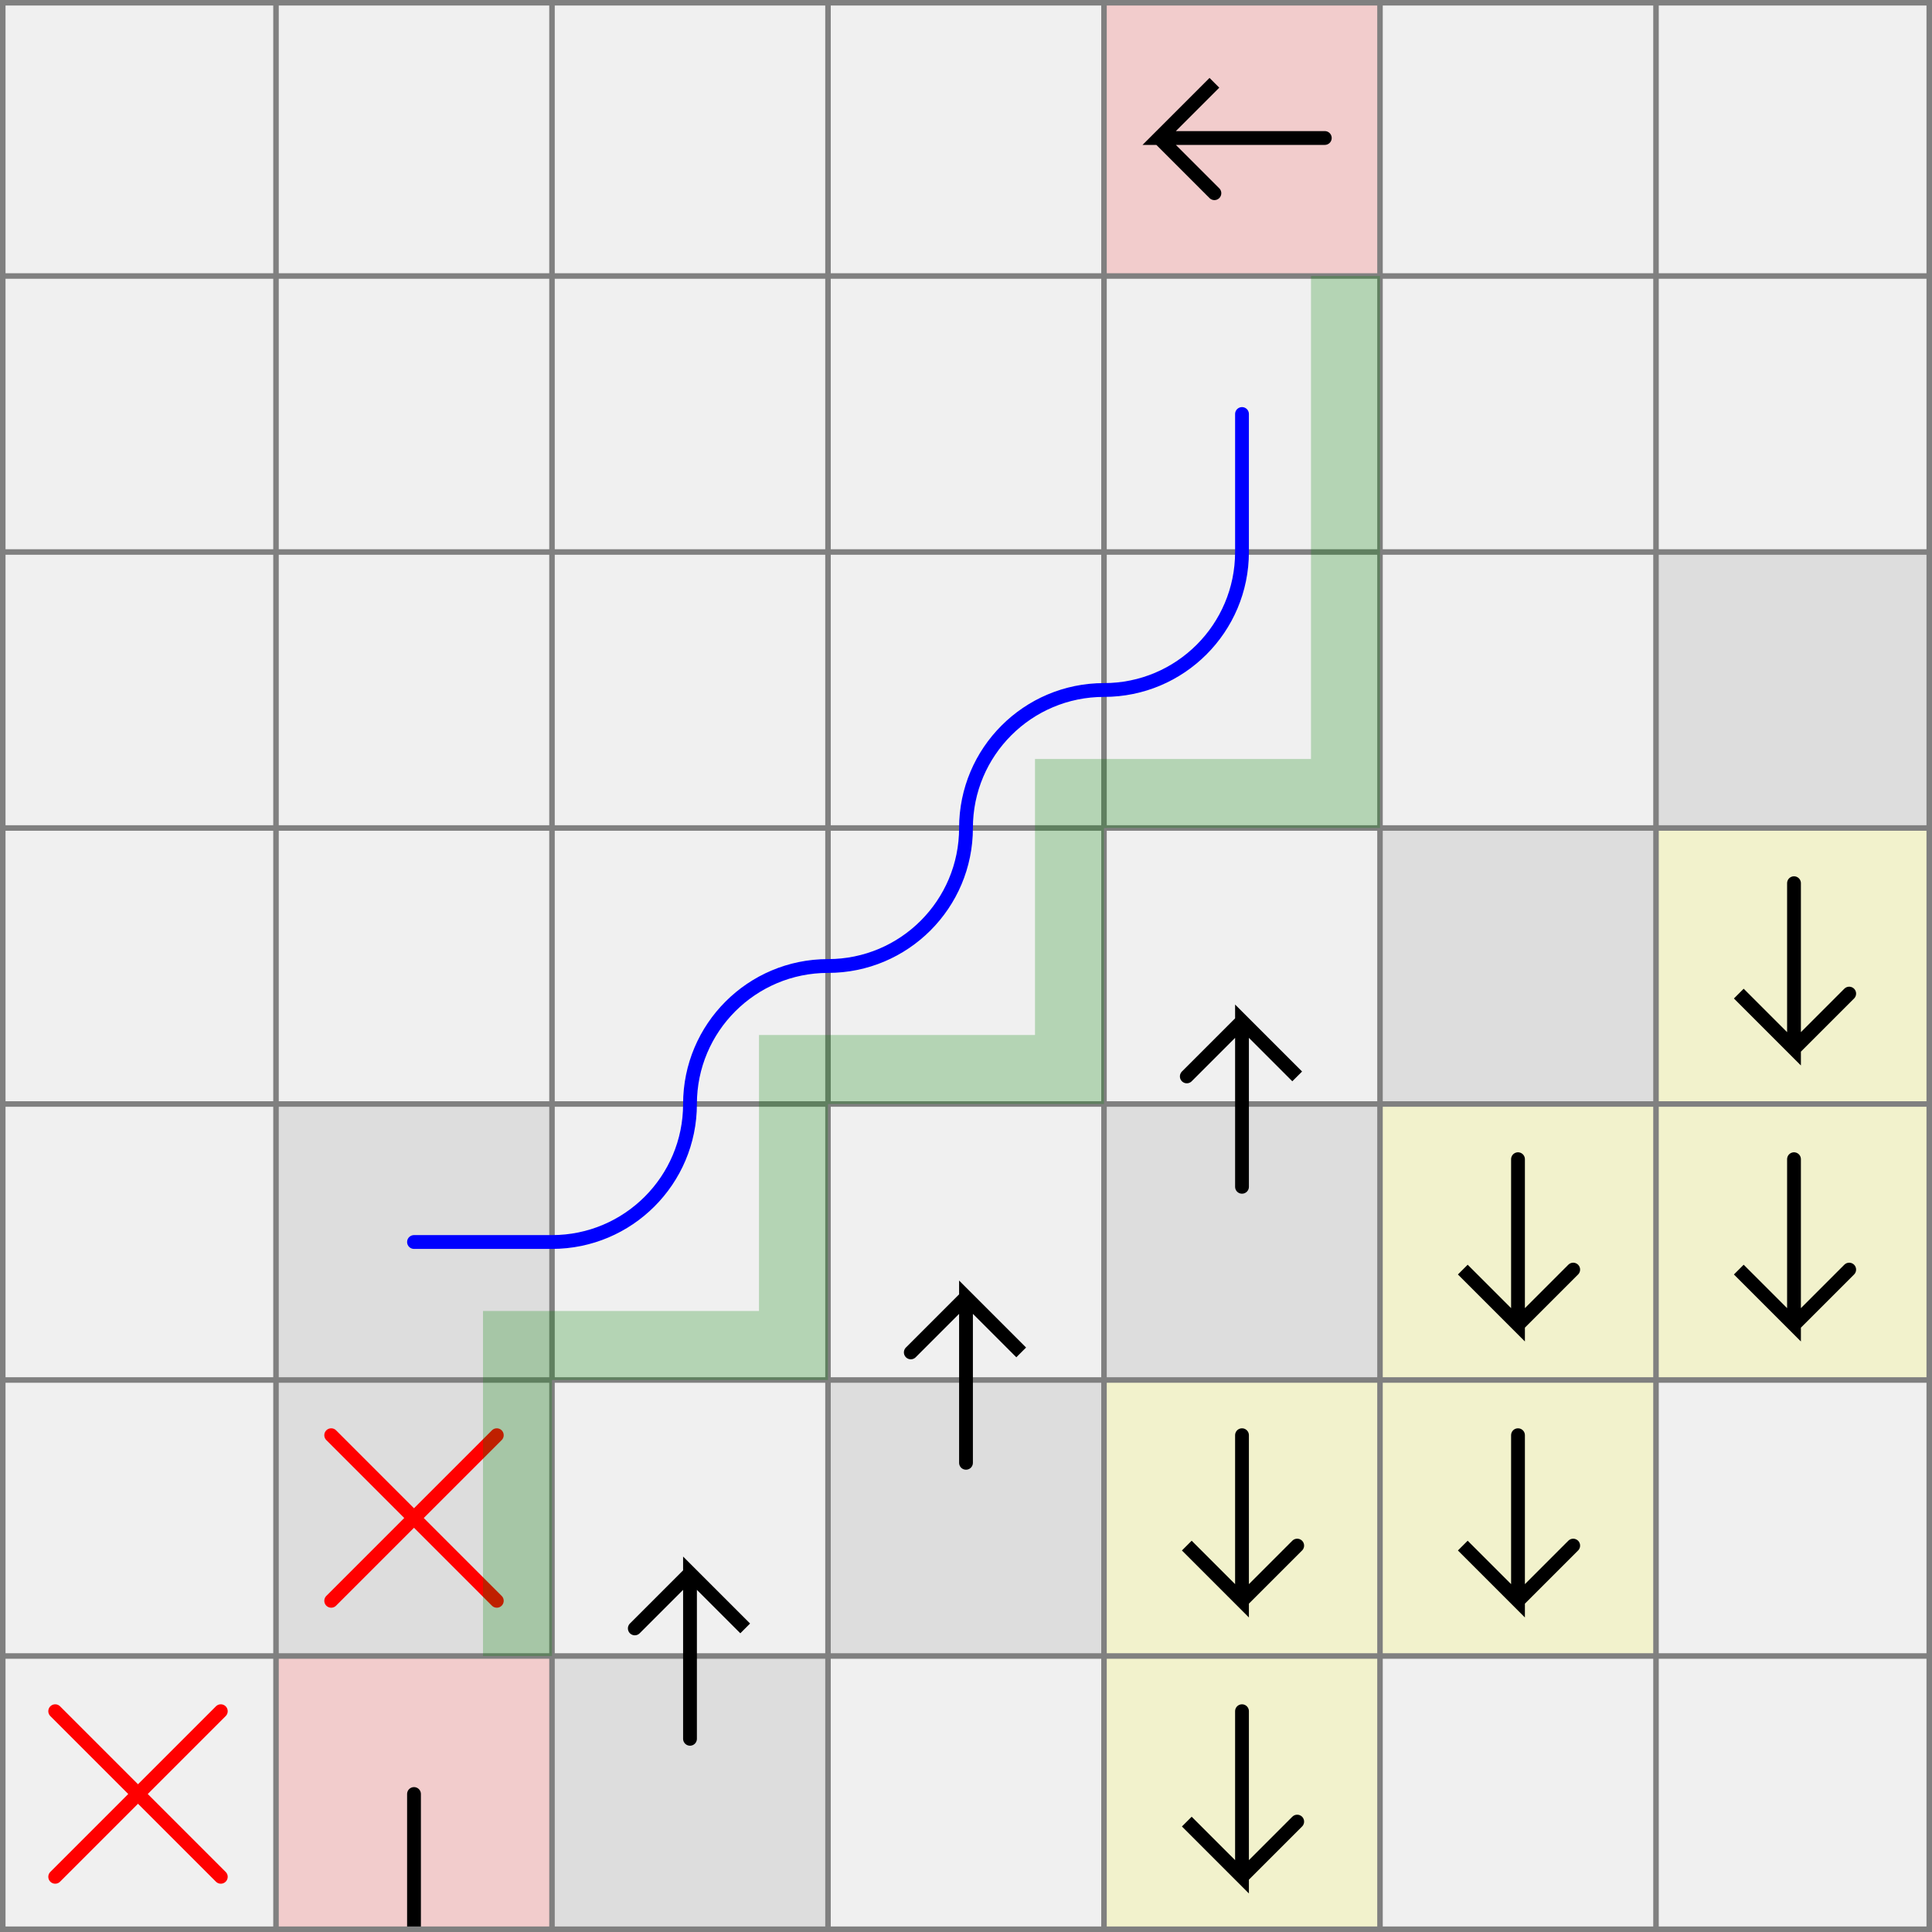
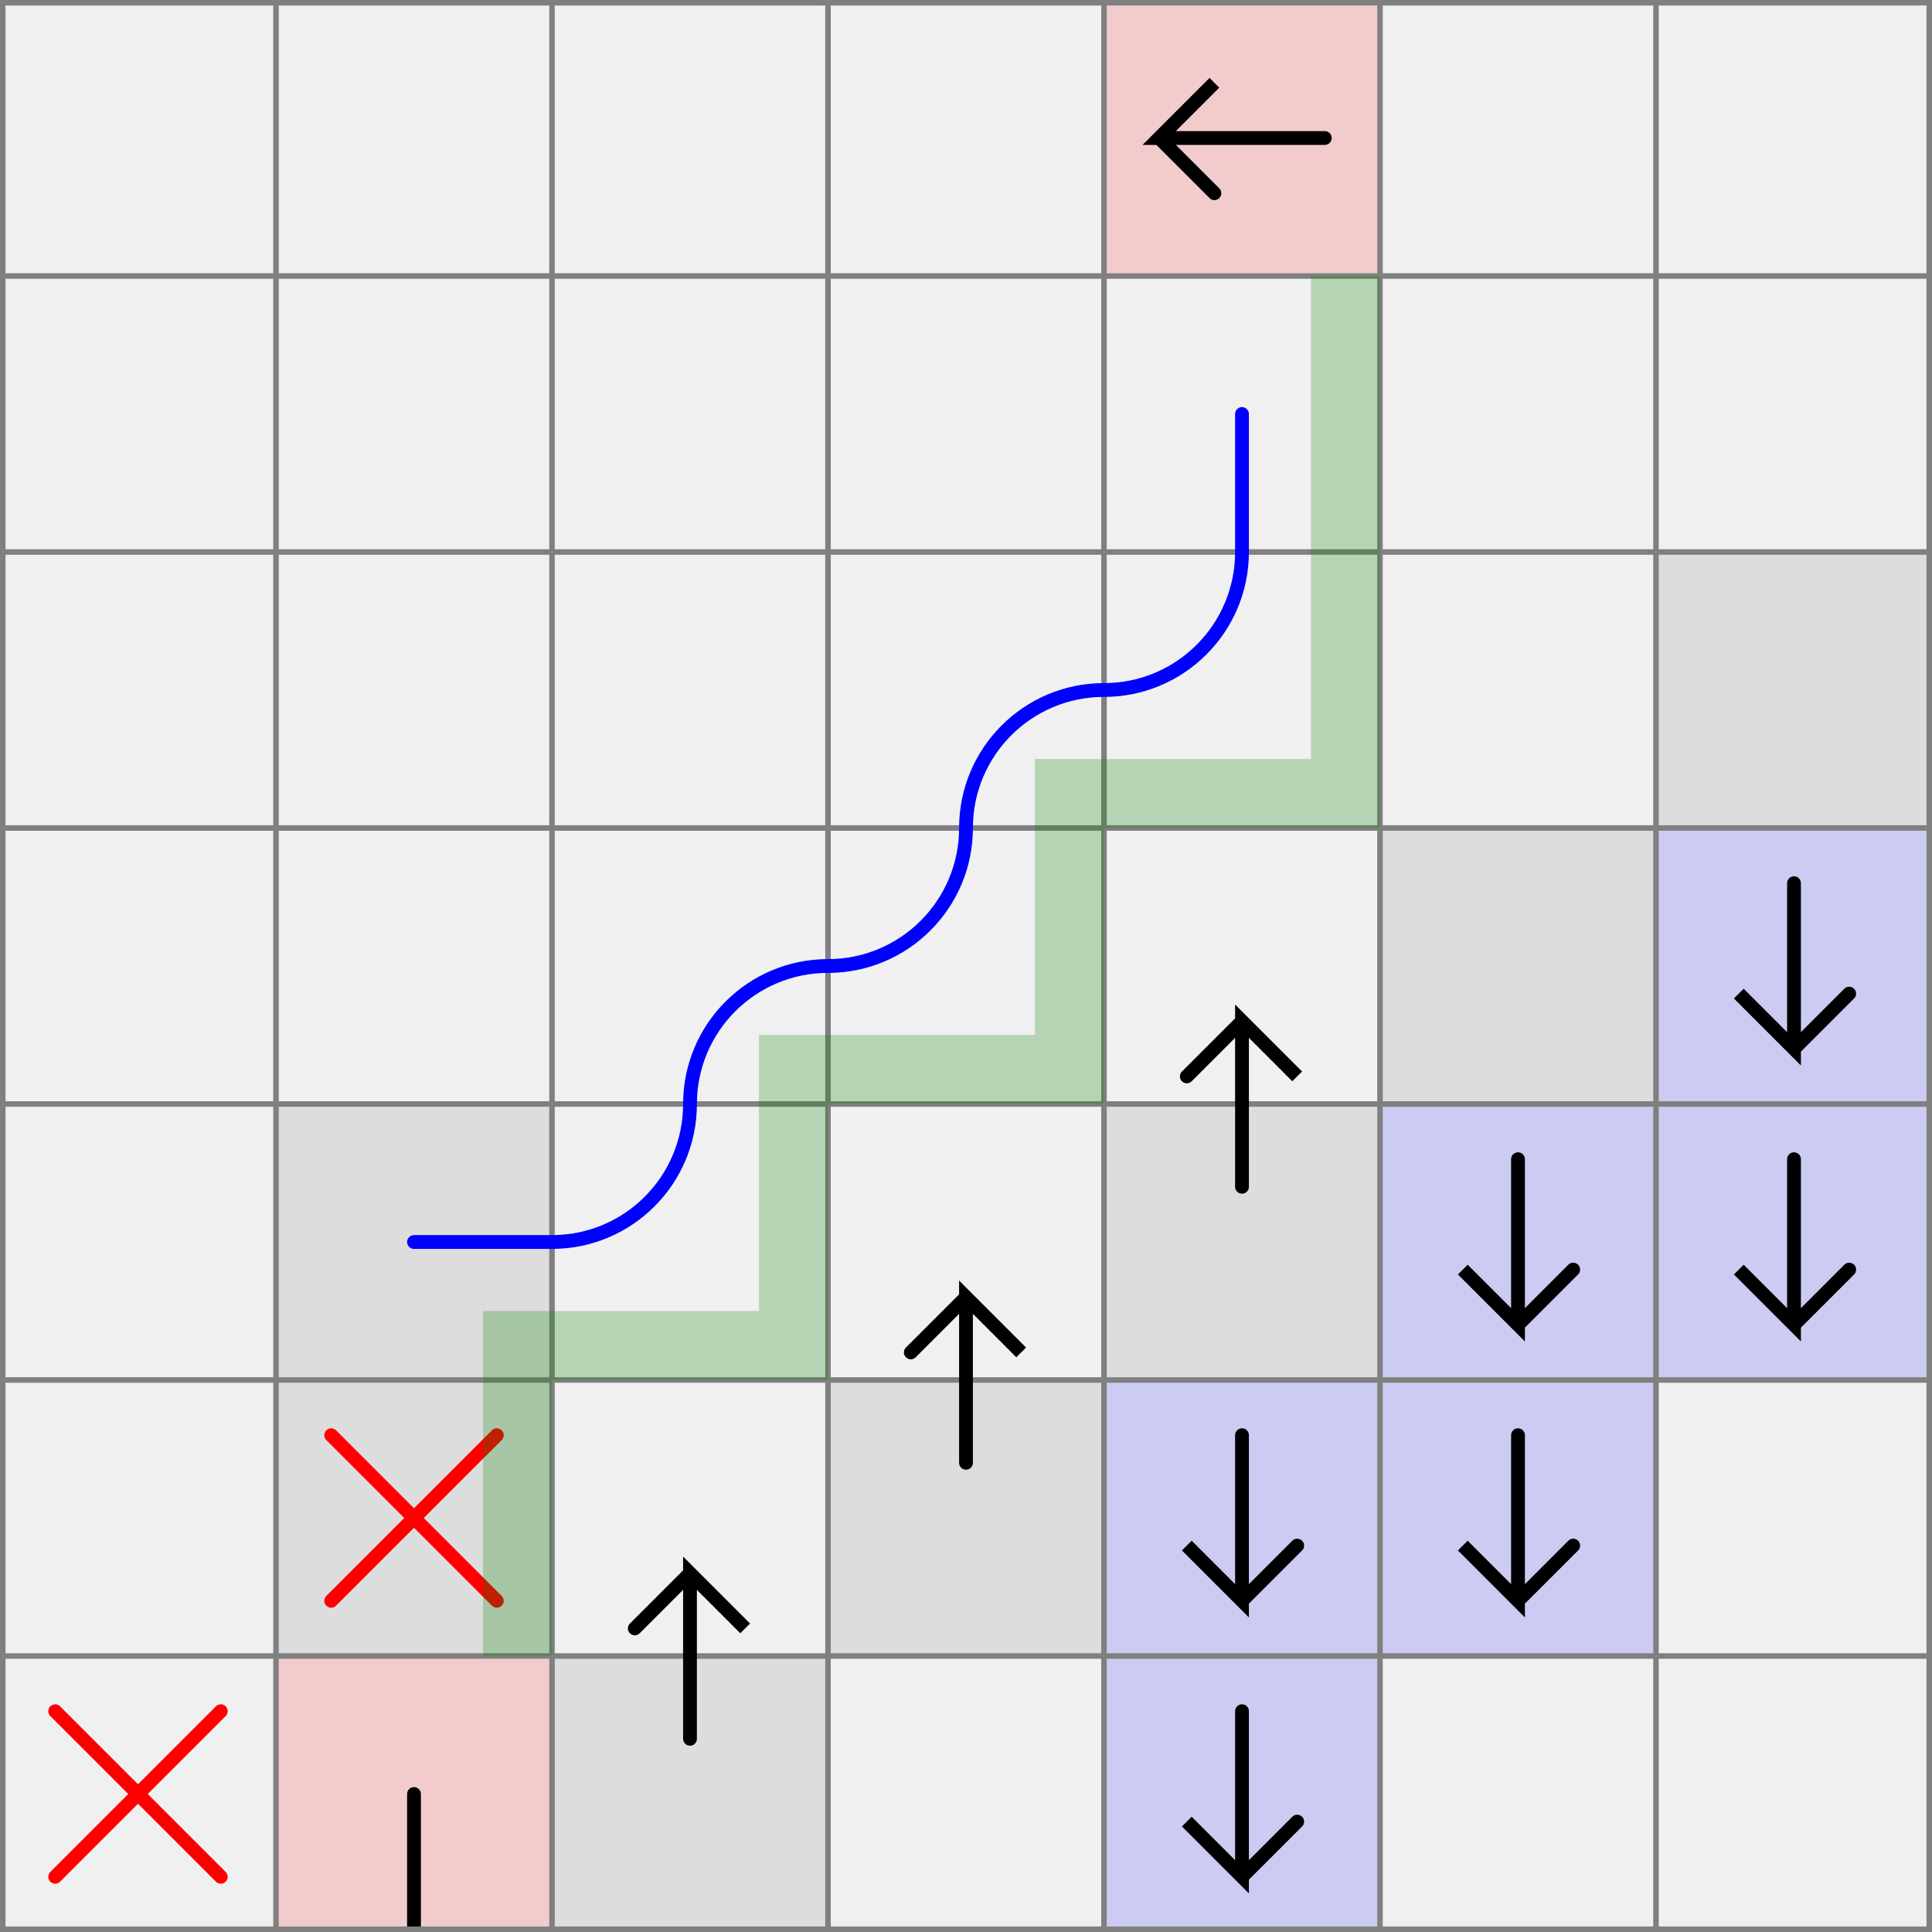
<svg xmlns="http://www.w3.org/2000/svg" viewBox="0 0 7 7">
  <style>
		svg { background-color: white; }
	</style>
  <path d="M 1 6 h 1 v 1 h -1 z" fill="#ff0000" fill-opacity="0.15" />
  <path d="M 1.5 7 v -0.5" fill="white" fill-opacity="0" stroke="black" stroke-width="0.05" stroke-linecap="round" />
  <path d="M 1 7 h 1 v 1 h -1 z" fill="#ff0000" fill-opacity="0.15" />
  <path d="M 1.5 7 v 0.5" fill="white" fill-opacity="0" stroke="black" stroke-width="0.05" stroke-linecap="round" />
  <path d="M 4 0 h 1 v 1 h -1 z" fill="#ff0000" fill-opacity="0.15" />
  <path d="M 4.8 0.5 h -0.6 l 0.2 -0.2 l -0.2 0.2 l 0.2 0.2" fill="white" fill-opacity="0" stroke="black" stroke-width="0.05" stroke-linecap="round" />
-   <path d="M 6 3 h 1 v 1 h -1 z" fill="#ffff00" fill-opacity="0.15" />
+   <path d="M 6 3 h 1 v 1 h -1 z" fill="#0000ff" fill-opacity="0.15" />
  <path d="M 6.5 3.2 v 0.6 l -0.2 -0.2 l 0.2 0.2 l 0.2 -0.2" fill="white" fill-opacity="0" stroke="black" stroke-width="0.05" stroke-linecap="round" />
-   <path d="M 6 4 h 1 v 1 h -1 z" fill="#ffff00" fill-opacity="0.15" />
+   <path d="M 6 4 h 1 v 1 h -1 z" fill="#0000ff" fill-opacity="0.15" />
  <path d="M 6.5 4.2 v 0.6 l -0.2 -0.2 l 0.2 0.2 l 0.2 -0.2" fill="white" fill-opacity="0" stroke="black" stroke-width="0.05" stroke-linecap="round" />
-   <path d="M 5 4 h 1 v 1 h -1 z" fill="#ffff00" fill-opacity="0.15" />
+   <path d="M 5 4 h 1 v 1 h -1 z" fill="#0000ff" fill-opacity="0.15" />
  <path d="M 5.5 4.2 v 0.6 l -0.2 -0.2 l 0.2 0.2 l 0.2 -0.2" fill="white" fill-opacity="0" stroke="black" stroke-width="0.05" stroke-linecap="round" />
-   <path d="M 5 5 h 1 v 1 h -1 z" fill="#ffff00" fill-opacity="0.15" />
+   <path d="M 5 5 h 1 v 1 h -1 z" fill="#0000ff" fill-opacity="0.15" />
  <path d="M 5.5 5.2 v 0.6 l -0.2 -0.2 l 0.2 0.2 l 0.2 -0.2" fill="white" fill-opacity="0" stroke="black" stroke-width="0.05" stroke-linecap="round" />
-   <path d="M 4 5 h 1 v 1 h -1 z" fill="#ffff00" fill-opacity="0.15" />
+   <path d="M 4 5 h 1 v 1 h -1 z" fill="#0000ff" fill-opacity="0.15" />
  <path d="M 4.5 5.2 v 0.6 l -0.2 -0.2 l 0.2 0.2 l 0.2 -0.2" fill="white" fill-opacity="0" stroke="black" stroke-width="0.05" stroke-linecap="round" />
-   <path d="M 4 6 h 1 v 1 h -1 z" fill="#ffff00" fill-opacity="0.15" />
+   <path d="M 4 6 h 1 v 1 h -1 z" fill="#0000ff" fill-opacity="0.15" />
  <path d="M 4.5 6.2 v 0.6 l -0.2 -0.2 l 0.2 0.2 l 0.2 -0.2" fill="white" fill-opacity="0" stroke="black" stroke-width="0.05" stroke-linecap="round" />
  <path d="M 1 5 h 1 v 1 h -1 z" fill="#dddddd" fill-opacity="1" />
  <path d="M 1 4 h 1 v 1 h -1 z" fill="#dddddd" fill-opacity="1" />
  <path d="M 2 6 h 1 v 1 h -1 z" fill="#dddddd" fill-opacity="1" />
  <path d="M 3 5 h 1 v 1 h -1 z" fill="#dddddd" fill-opacity="1" />
  <path d="M 4 4 h 1 v 1 h -1 z" fill="#dddddd" fill-opacity="1" />
  <path d="M 5 3 h 1 v 1 h -1 z" fill="#dddddd" fill-opacity="1" />
  <path d="M 6 2 h 1 v 1 h -1 z" fill="#dddddd" fill-opacity="1" />
  <path d="M 1.2 5.2 l 0.6 0.6 M 1.2 5.8 l 0.6 -0.6" fill="white" fill-opacity="0" stroke="red" stroke-width="0.05" stroke-linecap="round" />
  <path d="M 0.2 6.2 l 0.6 0.6 M 0.2 6.8 l 0.6 -0.6" fill="white" fill-opacity="0" stroke="red" stroke-width="0.05" stroke-linecap="round" />
  <path fill="transparent" stroke="gray" stroke-width="0.02" d="M 0.01 0 v 7" />
  <path fill="transparent" stroke="gray" stroke-width="0.02" d="M 1 0 v 7" />
  <path fill="transparent" stroke="gray" stroke-width="0.02" d="M 2 0 v 7" />
  <path fill="transparent" stroke="gray" stroke-width="0.02" d="M 3 0 v 7" />
  <path fill="transparent" stroke="gray" stroke-width="0.02" d="M 4 0 v 7" />
  <path fill="transparent" stroke="gray" stroke-width="0.02" d="M 5 0 v 7" />
  <path fill="transparent" stroke="gray" stroke-width="0.02" d="M 6 0 v 7" />
  <path fill="transparent" stroke="gray" stroke-width="0.02" d="M 6.99 0 v 7" />
  <path fill="transparent" stroke="gray" stroke-width="0.02" d="M 0 0.01 h 7" />
  <path fill="transparent" stroke="gray" stroke-width="0.02" d="M 0 1 h 7" />
  <path fill="transparent" stroke="gray" stroke-width="0.02" d="M 0 2 h 7" />
  <path fill="transparent" stroke="gray" stroke-width="0.02" d="M 0 3 h 7" />
  <path fill="transparent" stroke="gray" stroke-width="0.02" d="M 0 4 h 7" />
  <path fill="transparent" stroke="gray" stroke-width="0.02" d="M 0 5 h 7" />
  <path fill="transparent" stroke="gray" stroke-width="0.02" d="M 0 6 h 7" />
  <path fill="transparent" stroke="gray" stroke-width="0.02" d="M 0 6.99 h 7" />
  <path d="M 2.5 6.3 v -0.6 l 0.2 0.2 l -0.2 -0.2 l -0.2 0.2" fill="white" fill-opacity="0" stroke="black" stroke-width="0.05" stroke-linecap="round" />
  <path d="M 3.5 5.3 v -0.6 l 0.2 0.2 l -0.2 -0.2 l -0.2 0.2" fill="white" fill-opacity="0" stroke="black" stroke-width="0.05" stroke-linecap="round" />
  <path d="M 4.5 4.3 v -0.6 l 0.2 0.2 l -0.2 -0.2 l -0.2 0.2" fill="white" fill-opacity="0" stroke="black" stroke-width="0.05" stroke-linecap="round" />
  <path d=" M 1.5 4.5 h 0.5 a 0.5 0.5 0 0 0 0.5 -0.5 a 0.5 0.5 0 0 1 0.5 -0.5 a 0.5 0.5 0 0 0 0.5 -0.5 a 0.5 0.5 0 0 1 0.5 -0.5 a 0.5 0.5 0 0 0 0.5 -0.5 v -0.5" fill="white" fill-opacity="0" stroke="blue" stroke-width="0.05" stroke-linecap="round" />
  <path d="M 2 6 v -1 h 1 v -1 h 1 v -1 h 1 v -2 h -0.25 v 1.75 h -1 v 1 h -1 v 1 h -1 v 1.25 z" fill="#008000" fill-opacity="0.25" />
</svg>
